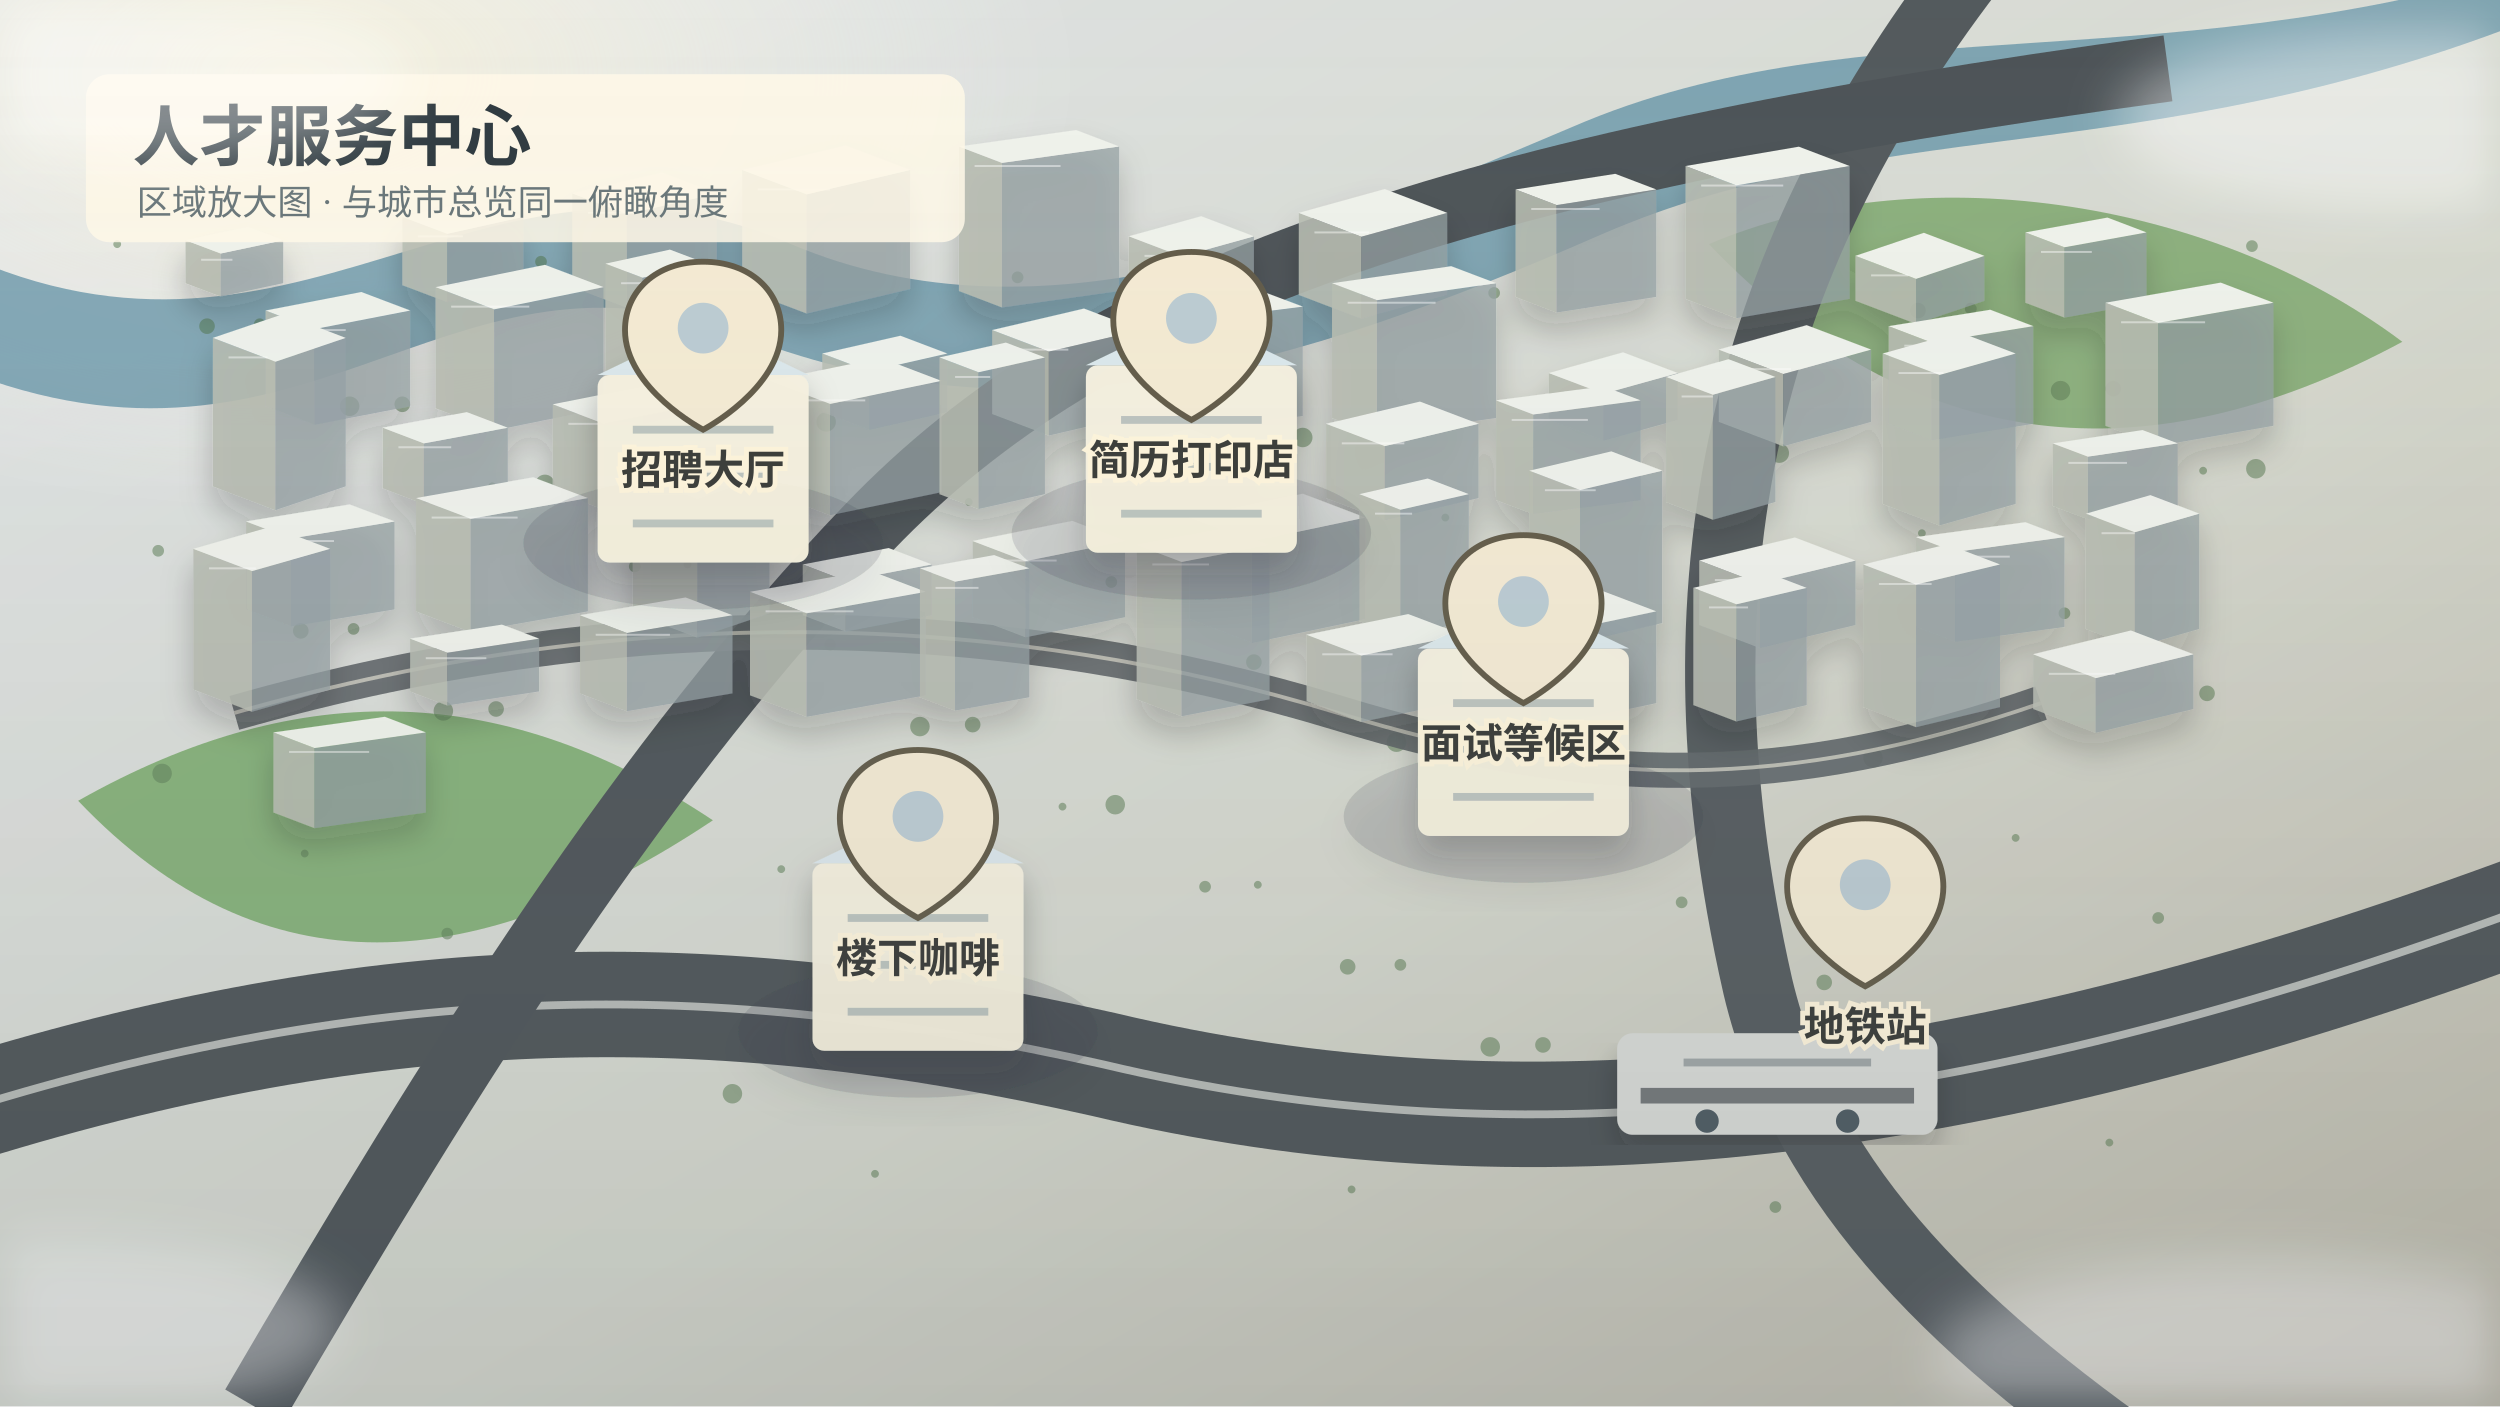
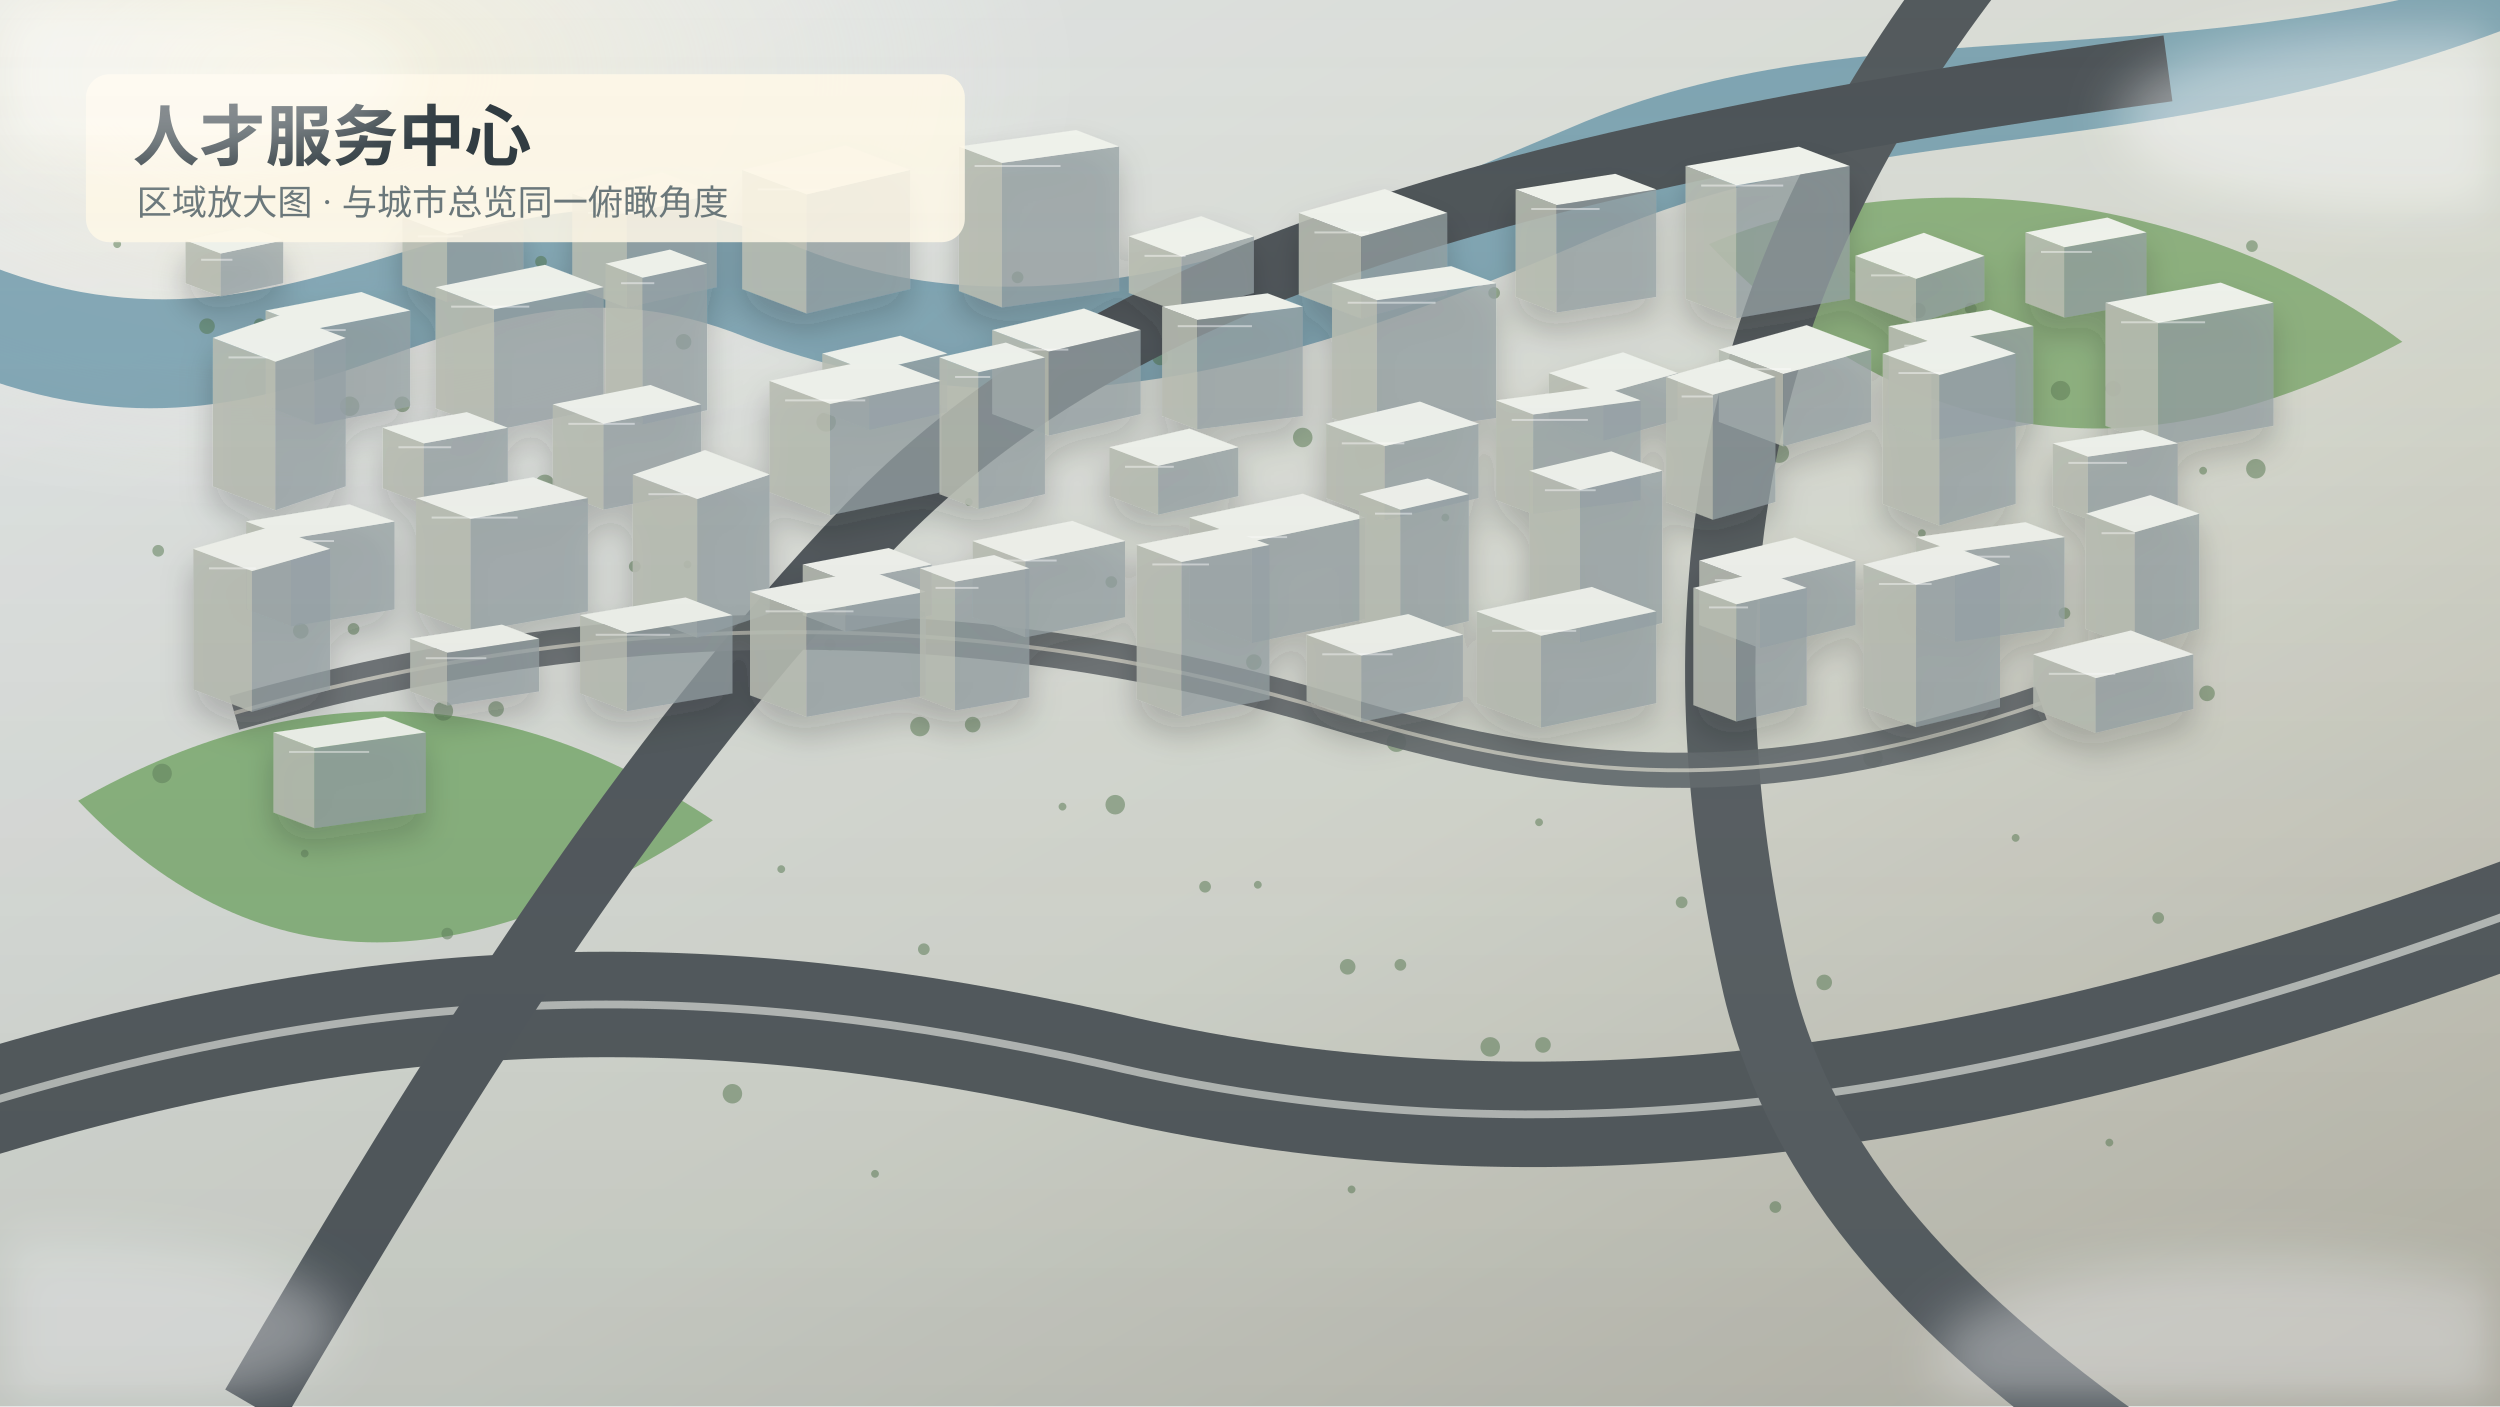
<svg xmlns="http://www.w3.org/2000/svg" width="1280" height="720" viewBox="0 0 1280 720">
  <defs>
    <linearGradient id="ground" x1="0" y1="0" x2="1" y2="1">
      <stop stop-color="#dfe3e5" />
      <stop offset=".58" stop-color="#d3d6cb" />
      <stop offset="1" stop-color="#b9b5a5" />
    </linearGradient>
    <filter id="softShadow">
      <feDropShadow dx="0" dy="10" stdDeviation="8" flood-color="#1a2327" flood-opacity=".28" />
    </filter>
    <filter id="blur">
      <feGaussianBlur stdDeviation="13" />
    </filter>
    <radialGradient id="sun" cx="12%" cy="5%" r="75%">
      <stop stop-color="#fff6d6" stop-opacity=".68" />
      <stop offset=".42" stop-color="#fff" stop-opacity="0" />
    </radialGradient>
    <linearGradient id="v" x1="0" y1="0" x2="0" y2="1">
      <stop stop-color="#ffffff" stop-opacity=".04" />
      <stop offset="1" stop-color="#6c7480" stop-opacity=".18" />
    </linearGradient>
  </defs>
  <rect width="1280" height="720" fill="url(#ground)" />
  <rect width="1280" height="720" fill="url(#sun)" />
  <path d="M-30 125 C150 215 245 55 405 125 C535 180 675 120 805 65 C955 0 1115 45 1320 -25 L1320 0 C1110 90 970 55 820 120 C660 190 525 230 375 170 C225 115 155 265 -30 185Z" fill="#5f8fa3" opacity=".78" />
  <g opacity=".88">
    <path d="M40 410 C155 345 260 350 365 420 C245 500 135 510 40 410Z" fill="#75a766" />
    <path d="M875 125 C980 80 1130 100 1230 175 C1100 245 980 235 875 125Z" fill="#7ca56b" />
    <circle cx="60" cy="125" r="2" fill="#436b3c" opacity=".55" />
    <circle cx="133" cy="166" r="3" fill="#436b3c" opacity=".55" />
    <circle cx="206" cy="207" r="4" fill="#436b3c" opacity=".55" />
    <circle cx="279" cy="248" r="5" fill="#436b3c" opacity=".55" />
    <circle cx="352" cy="289" r="2" fill="#436b3c" opacity=".55" />
    <circle cx="425" cy="330" r="3" fill="#436b3c" opacity=".55" />
    <circle cx="498" cy="371" r="4" fill="#436b3c" opacity=".55" />
    <circle cx="571" cy="412" r="5" fill="#436b3c" opacity=".55" />
    <circle cx="644" cy="453" r="2" fill="#436b3c" opacity=".55" />
    <circle cx="717" cy="494" r="3" fill="#436b3c" opacity=".55" />
    <circle cx="790" cy="535" r="4" fill="#436b3c" opacity=".55" />
    <circle cx="863" cy="576" r="5" fill="#436b3c" opacity=".55" />
    <circle cx="936" cy="617" r="2" fill="#436b3c" opacity=".55" />
    <circle cx="1009" cy="158" r="3" fill="#436b3c" opacity=".55" />
    <circle cx="1082" cy="199" r="4" fill="#436b3c" opacity=".55" />
    <circle cx="1155" cy="240" r="5" fill="#436b3c" opacity=".55" />
    <circle cx="108" cy="281" r="2" fill="#436b3c" opacity=".55" />
    <circle cx="181" cy="322" r="3" fill="#436b3c" opacity=".55" />
    <circle cx="254" cy="363" r="4" fill="#436b3c" opacity=".55" />
    <circle cx="327" cy="404" r="5" fill="#436b3c" opacity=".55" />
    <circle cx="400" cy="445" r="2" fill="#436b3c" opacity=".55" />
    <circle cx="473" cy="486" r="3" fill="#436b3c" opacity=".55" />
    <circle cx="546" cy="527" r="4" fill="#436b3c" opacity=".55" />
    <circle cx="619" cy="568" r="5" fill="#436b3c" opacity=".55" />
    <circle cx="692" cy="609" r="2" fill="#436b3c" opacity=".55" />
    <circle cx="765" cy="150" r="3" fill="#436b3c" opacity=".55" />
    <circle cx="838" cy="191" r="4" fill="#436b3c" opacity=".55" />
    <circle cx="911" cy="232" r="5" fill="#436b3c" opacity=".55" />
    <circle cx="984" cy="273" r="2" fill="#436b3c" opacity=".55" />
    <circle cx="1057" cy="314" r="3" fill="#436b3c" opacity=".55" />
    <circle cx="1130" cy="355" r="4" fill="#436b3c" opacity=".55" />
    <circle cx="83" cy="396" r="5" fill="#436b3c" opacity=".55" />
    <circle cx="156" cy="437" r="2" fill="#436b3c" opacity=".55" />
    <circle cx="229" cy="478" r="3" fill="#436b3c" opacity=".55" />
    <circle cx="302" cy="519" r="4" fill="#436b3c" opacity=".55" />
    <circle cx="375" cy="560" r="5" fill="#436b3c" opacity=".55" />
    <circle cx="448" cy="601" r="2" fill="#436b3c" opacity=".55" />
    <circle cx="521" cy="142" r="3" fill="#436b3c" opacity=".55" />
    <circle cx="594" cy="183" r="4" fill="#436b3c" opacity=".55" />
    <circle cx="667" cy="224" r="5" fill="#436b3c" opacity=".55" />
    <circle cx="740" cy="265" r="2" fill="#436b3c" opacity=".55" />
    <circle cx="813" cy="306" r="3" fill="#436b3c" opacity=".55" />
    <circle cx="886" cy="347" r="4" fill="#436b3c" opacity=".55" />
    <circle cx="959" cy="388" r="5" fill="#436b3c" opacity=".55" />
    <circle cx="1032" cy="429" r="2" fill="#436b3c" opacity=".55" />
    <circle cx="1105" cy="470" r="3" fill="#436b3c" opacity=".55" />
    <circle cx="1178" cy="511" r="4" fill="#436b3c" opacity=".55" />
    <circle cx="131" cy="552" r="5" fill="#436b3c" opacity=".55" />
    <circle cx="204" cy="593" r="2" fill="#436b3c" opacity=".55" />
    <circle cx="277" cy="134" r="3" fill="#436b3c" opacity=".55" />
    <circle cx="350" cy="175" r="4" fill="#436b3c" opacity=".55" />
    <circle cx="423" cy="216" r="5" fill="#436b3c" opacity=".55" />
    <circle cx="496" cy="257" r="2" fill="#436b3c" opacity=".55" />
    <circle cx="569" cy="298" r="3" fill="#436b3c" opacity=".55" />
    <circle cx="642" cy="339" r="4" fill="#436b3c" opacity=".55" />
    <circle cx="715" cy="380" r="5" fill="#436b3c" opacity=".55" />
    <circle cx="788" cy="421" r="2" fill="#436b3c" opacity=".55" />
    <circle cx="861" cy="462" r="3" fill="#436b3c" opacity=".55" />
    <circle cx="934" cy="503" r="4" fill="#436b3c" opacity=".55" />
    <circle cx="1007" cy="544" r="5" fill="#436b3c" opacity=".55" />
    <circle cx="1080" cy="585" r="2" fill="#436b3c" opacity=".55" />
    <circle cx="1153" cy="126" r="3" fill="#436b3c" opacity=".55" />
    <circle cx="106" cy="167" r="4" fill="#436b3c" opacity=".55" />
    <circle cx="179" cy="208" r="5" fill="#436b3c" opacity=".55" />
    <circle cx="252" cy="249" r="2" fill="#436b3c" opacity=".55" />
    <circle cx="325" cy="290" r="3" fill="#436b3c" opacity=".55" />
    <circle cx="398" cy="331" r="4" fill="#436b3c" opacity=".55" />
    <circle cx="471" cy="372" r="5" fill="#436b3c" opacity=".55" />
    <circle cx="544" cy="413" r="2" fill="#436b3c" opacity=".55" />
    <circle cx="617" cy="454" r="3" fill="#436b3c" opacity=".55" />
    <circle cx="690" cy="495" r="4" fill="#436b3c" opacity=".55" />
    <circle cx="763" cy="536" r="5" fill="#436b3c" opacity=".55" />
    <circle cx="836" cy="577" r="2" fill="#436b3c" opacity=".55" />
    <circle cx="909" cy="618" r="3" fill="#436b3c" opacity=".55" />
    <circle cx="982" cy="159" r="4" fill="#436b3c" opacity=".55" />
    <circle cx="1055" cy="200" r="5" fill="#436b3c" opacity=".55" />
    <circle cx="1128" cy="241" r="2" fill="#436b3c" opacity=".55" />
    <circle cx="81" cy="282" r="3" fill="#436b3c" opacity=".55" />
    <circle cx="154" cy="323" r="4" fill="#436b3c" opacity=".55" />
    <circle cx="227" cy="364" r="5" fill="#436b3c" opacity=".55" />
  </g>
  <g class="roads">
    <path d="M-40 575 C190 500 365 500 565 545 C775 595 1005 575 1320 455" stroke="#464d50" stroke-width="54" fill="none" />
    <path d="M-40 575 C190 500 365 500 565 545 C775 595 1005 575 1320 455" stroke="#eef0e8" stroke-width="4" fill="none" opacity=".65" />
    <path d="M1020 -30 C900 120 850 285 900 505 C925 610 1005 685 1115 760" stroke="#4c5356" stroke-width="36" fill="none" />
    <path d="M130 720 C235 540 330 390 445 270 C560 150 740 85 1110 35" stroke="#454c50" stroke-width="34" fill="none" />
    <path d="M120 365 C330 305 520 315 685 365 C815 405 915 405 1045 360" stroke="#595f62" stroke-width="18" fill="none" opacity=".92" />
    <path d="M120 365 C330 305 520 315 685 365 C815 405 915 405 1045 360" stroke="#f5f1df" stroke-width="2" fill="none" opacity=".6" />
  </g>
  <g filter="url(#softShadow)">
    <g class="b">
      <polygon points="95,123 113,129.8 113,151.8 95,145" fill="#b4b9ad" opacity=".88" />
      <polygon points="113,129.8 145,123 145,145 113,151.8" fill="#8f9ba0" opacity=".72" />
      <polygon points="95,123 127,116.2 145,123 113,129.8" fill="#eef1ea" />
      <path d="M103 133h16" stroke="#fff" stroke-opacity=".45" />
    </g>
    <g class="b">
      <polygon points="206,111 229,119.7 229,154.7 206,146" fill="#b4b9ad" opacity=".88" />
      <polygon points="229,119.7 268,111 268,146 229,154.7" fill="#8f9ba0" opacity=".72" />
      <polygon points="206,111 245,102.3 268,111 229,119.7" fill="#eef1ea" />
      <path d="M214 121h23" stroke="#fff" stroke-opacity=".45" />
    </g>
    <g class="b">
      <polygon points="293,99 321,109.6 321,157.6 293,147" fill="#b4b9ad" opacity=".88" />
      <polygon points="321,109.6 367,99 367,147 321,157.6" fill="#8f9ba0" opacity=".72" />
      <polygon points="293,99 339,88.4 367,99 321,109.6" fill="#eef1ea" />
      <path d="M301 109h30" stroke="#fff" stroke-opacity=".45" />
    </g>
    <g class="b">
      <polygon points="380,87 413,99.5 413,160.5 380,148" fill="#b4b9ad" opacity=".88" />
      <polygon points="413,99.5 466,87 466,148 413,160.5" fill="#8f9ba0" opacity=".72" />
      <polygon points="380,87 433,74.5 466,87 413,99.5" fill="#eef1ea" />
      <path d="M388 97h37" stroke="#fff" stroke-opacity=".45" />
    </g>
    <g class="b">
      <polygon points="491,75 513,83.4 513,157.4 491,149" fill="#b4b9ad" opacity=".88" />
      <polygon points="513,83.4 573,75 573,149 513,157.4" fill="#8f9ba0" opacity=".72" />
      <polygon points="491,75 551,66.6 573,75 513,83.4" fill="#eef1ea" />
      <path d="M499 85h44" stroke="#fff" stroke-opacity=".45" />
    </g>
    <g class="b">
      <polygon points="578,121 605,131.3 605,160.3 578,150" fill="#b4b9ad" opacity=".88" />
      <polygon points="605,131.3 642,121 642,150 605,160.3" fill="#8f9ba0" opacity=".72" />
      <polygon points="578,121 615,110.7 642,121 605,131.3" fill="#eef1ea" />
      <path d="M586 131h21" stroke="#fff" stroke-opacity=".45" />
    </g>
    <g class="b">
      <polygon points="665,109 697,121.2 697,163.2 665,151" fill="#b4b9ad" opacity=".88" />
      <polygon points="697,121.2 741,109 741,151 697,163.2" fill="#8f9ba0" opacity=".72" />
      <polygon points="665,109 709,96.8 741,109 697,121.2" fill="#eef1ea" />
      <path d="M673 119h28" stroke="#fff" stroke-opacity=".45" />
    </g>
    <g class="b">
      <polygon points="776,97 797,105 797,160 776,152" fill="#b4b9ad" opacity=".88" />
      <polygon points="797,105 848,97 848,152 797,160" fill="#8f9ba0" opacity=".72" />
      <polygon points="776,97 827,89 848,97 797,105" fill="#eef1ea" />
      <path d="M784 107h35" stroke="#fff" stroke-opacity=".45" />
    </g>
    <g class="b">
      <polygon points="863,85 889,94.9 889,162.9 863,153" fill="#b4b9ad" opacity=".88" />
      <polygon points="889,94.9 947,85 947,153 889,162.9" fill="#8f9ba0" opacity=".72" />
      <polygon points="863,85 921,75.1 947,85 889,94.9" fill="#eef1ea" />
      <path d="M871 95h42" stroke="#fff" stroke-opacity=".45" />
    </g>
    <g class="b">
      <polygon points="950,131 981,142.8 981,165.8 950,154" fill="#b4b9ad" opacity=".88" />
      <polygon points="981,142.8 1016,131 1016,154 981,165.8" fill="#8f9ba0" opacity=".72" />
      <polygon points="950,131 985,119.2 1016,131 981,142.8" fill="#eef1ea" />
      <path d="M958 141h19" stroke="#fff" stroke-opacity=".45" />
    </g>
    <g class="b">
      <polygon points="1037,119 1057,126.6 1057,162.6 1037,155" fill="#b4b9ad" opacity=".88" />
      <polygon points="1057,126.6 1099,119 1099,155 1057,162.6" fill="#8f9ba0" opacity=".72" />
      <polygon points="1037,119 1079,111.4 1099,119 1057,126.6" fill="#eef1ea" />
      <path d="M1045 129h26" stroke="#fff" stroke-opacity=".45" />
    </g>
    <g class="b">
      <polygon points="136,159 161,168.5 161,217.5 136,208" fill="#b4b9ad" opacity=".88" />
      <polygon points="161,168.5 210,159 210,208 161,217.5" fill="#8f9ba0" opacity=".72" />
      <polygon points="136,159 185,149.5 210,159 161,168.5" fill="#eef1ea" />
      <path d="M144 169h33" stroke="#fff" stroke-opacity=".45" />
    </g>
    <g class="b">
      <polygon points="223,147 253,158.4 253,220.4 223,209" fill="#b4b9ad" opacity=".88" />
      <polygon points="253,158.4 309,147 309,209 253,220.4" fill="#8f9ba0" opacity=".72" />
      <polygon points="223,147 279,135.6 309,147 253,158.4" fill="#eef1ea" />
      <path d="M231 157h40" stroke="#fff" stroke-opacity=".45" />
    </g>
    <g class="b">
      <polygon points="310,135 329,142.2 329,217.2 310,210" fill="#b4b9ad" opacity=".88" />
      <polygon points="329,142.2 362,135 362,210 329,217.2" fill="#8f9ba0" opacity=".72" />
      <polygon points="310,135 343,127.8 362,135 329,142.2" fill="#eef1ea" />
      <path d="M318 145h17" stroke="#fff" stroke-opacity=".45" />
    </g>
    <g class="b">
      <polygon points="421,181 445,190.1 445,220.1 421,211" fill="#b4b9ad" opacity=".88" />
      <polygon points="445,190.1 485,181 485,211 445,220.1" fill="#8f9ba0" opacity=".72" />
      <polygon points="421,181 461,171.9 485,181 445,190.1" fill="#eef1ea" />
      <path d="M429 191h24" stroke="#fff" stroke-opacity=".45" />
    </g>
    <g class="b">
      <polygon points="508,169 537,180 537,223 508,212" fill="#b4b9ad" opacity=".88" />
      <polygon points="537,180 584,169 584,212 537,223" fill="#8f9ba0" opacity=".72" />
      <polygon points="508,169 555,158 584,169 537,180" fill="#eef1ea" />
      <path d="M516 179h31" stroke="#fff" stroke-opacity=".45" />
    </g>
    <g class="b">
      <polygon points="595,157 613,163.8 613,219.8 595,213" fill="#b4b9ad" opacity=".88" />
      <polygon points="613,163.8 667,157 667,213 613,219.8" fill="#8f9ba0" opacity=".72" />
      <polygon points="595,157 649,150.2 667,157 613,163.8" fill="#eef1ea" />
      <path d="M603 167h38" stroke="#fff" stroke-opacity=".45" />
    </g>
    <g class="b">
      <polygon points="682,145 705,153.7 705,222.7 682,214" fill="#b4b9ad" opacity=".88" />
      <polygon points="705,153.7 766,145 766,214 705,222.7" fill="#8f9ba0" opacity=".72" />
      <polygon points="682,145 743,136.3 766,145 705,153.7" fill="#eef1ea" />
      <path d="M690 155h45" stroke="#fff" stroke-opacity=".45" />
    </g>
    <g class="b">
      <polygon points="793,191 821,201.6 821,225.6 793,215" fill="#b4b9ad" opacity=".88" />
      <polygon points="821,201.6 859,191 859,215 821,225.6" fill="#8f9ba0" opacity=".72" />
      <polygon points="793,191 831,180.4 859,191 821,201.6" fill="#eef1ea" />
      <path d="M801 201h22" stroke="#fff" stroke-opacity=".45" />
    </g>
    <g class="b">
      <polygon points="880,179 913,191.5 913,228.5 880,216" fill="#b4b9ad" opacity=".88" />
      <polygon points="913,191.5 958,179 958,216 913,228.5" fill="#8f9ba0" opacity=".72" />
      <polygon points="880,179 925,166.5 958,179 913,191.5" fill="#eef1ea" />
      <path d="M888 189h29" stroke="#fff" stroke-opacity=".45" />
    </g>
    <g class="b">
      <polygon points="967,167 989,175.4 989,225.4 967,217" fill="#b4b9ad" opacity=".88" />
      <polygon points="989,175.4 1041,167 1041,217 989,225.4" fill="#8f9ba0" opacity=".72" />
      <polygon points="967,167 1019,158.6 1041,167 989,175.4" fill="#eef1ea" />
      <path d="M975 177h36" stroke="#fff" stroke-opacity=".45" />
    </g>
    <g class="b">
      <polygon points="1078,155 1105,165.3 1105,228.3 1078,218" fill="#b4b9ad" opacity=".88" />
      <polygon points="1105,165.3 1164,155 1164,218 1105,228.3" fill="#8f9ba0" opacity=".72" />
      <polygon points="1078,155 1137,144.7 1164,155 1105,165.3" fill="#eef1ea" />
      <path d="M1086 165h43" stroke="#fff" stroke-opacity=".45" />
    </g>
    <g class="b">
      <polygon points="109,173 141,185.2 141,261.2 109,249" fill="#b4b9ad" opacity=".88" />
      <polygon points="141,185.2 177,173 177,249 141,261.2" fill="#8f9ba0" opacity=".72" />
      <polygon points="109,173 145,160.8 177,173 141,185.2" fill="#eef1ea" />
      <path d="M117 183h20" stroke="#fff" stroke-opacity=".45" />
    </g>
    <g class="b">
      <polygon points="196,219 217,227 217,258 196,250" fill="#b4b9ad" opacity=".88" />
      <polygon points="217,227 260,219 260,250 217,258" fill="#8f9ba0" opacity=".72" />
      <polygon points="196,219 239,211 260,219 217,227" fill="#eef1ea" />
      <path d="M204 229h27" stroke="#fff" stroke-opacity=".45" />
    </g>
    <g class="b">
      <polygon points="283,207 309,216.9 309,260.9 283,251" fill="#b4b9ad" opacity=".88" />
      <polygon points="309,216.9 359,207 359,251 309,260.9" fill="#8f9ba0" opacity=".72" />
      <polygon points="283,207 333,197.1 359,207 309,216.9" fill="#eef1ea" />
      <path d="M291 217h34" stroke="#fff" stroke-opacity=".45" />
    </g>
    <g class="b">
      <polygon points="394,195 425,206.8 425,263.8 394,252" fill="#b4b9ad" opacity=".88" />
      <polygon points="425,206.8 482,195 482,252 425,263.8" fill="#8f9ba0" opacity=".72" />
      <polygon points="394,195 451,183.2 482,195 425,206.8" fill="#eef1ea" />
      <path d="M402 205h41" stroke="#fff" stroke-opacity=".45" />
    </g>
    <g class="b">
      <polygon points="481,183 501,190.6 501,260.6 481,253" fill="#b4b9ad" opacity=".88" />
      <polygon points="501,190.6 535,183 535,253 501,260.6" fill="#8f9ba0" opacity=".72" />
      <polygon points="481,183 515,175.4 535,183 501,190.6" fill="#eef1ea" />
      <path d="M489 193h18" stroke="#fff" stroke-opacity=".45" />
    </g>
    <g class="b">
      <polygon points="568,229 593,238.5 593,263.5 568,254" fill="#b4b9ad" opacity=".88" />
      <polygon points="593,238.5 634,229 634,254 593,263.5" fill="#8f9ba0" opacity=".72" />
      <polygon points="568,229 609,219.5 634,229 593,238.5" fill="#eef1ea" />
      <path d="M576 239h25" stroke="#fff" stroke-opacity=".45" />
    </g>
    <g class="b">
      <polygon points="679,217 709,228.4 709,266.4 679,255" fill="#b4b9ad" opacity=".88" />
      <polygon points="709,228.4 757,217 757,255 709,266.4" fill="#8f9ba0" opacity=".72" />
      <polygon points="679,217 727,205.6 757,217 709,228.4" fill="#eef1ea" />
      <path d="M687 227h32" stroke="#fff" stroke-opacity=".45" />
    </g>
    <g class="b">
      <polygon points="766,205 785,212.2 785,263.2 766,256" fill="#b4b9ad" opacity=".88" />
      <polygon points="785,212.2 840,205 840,256 785,263.2" fill="#8f9ba0" opacity=".72" />
      <polygon points="766,205 821,197.8 840,205 785,212.2" fill="#eef1ea" />
      <path d="M774 215h39" stroke="#fff" stroke-opacity=".45" />
    </g>
    <g class="b">
      <polygon points="853,193 877,202.1 877,266.1 853,257" fill="#b4b9ad" opacity=".88" />
      <polygon points="877,202.1 909,193 909,257 877,266.1" fill="#8f9ba0" opacity=".72" />
      <polygon points="853,193 885,183.9 909,193 877,202.1" fill="#eef1ea" />
      <path d="M861 203h16" stroke="#fff" stroke-opacity=".45" />
    </g>
    <g class="b">
      <polygon points="964,181 993,192 993,269 964,258" fill="#b4b9ad" opacity=".88" />
      <polygon points="993,192 1032,181 1032,258 993,269" fill="#8f9ba0" opacity=".72" />
      <polygon points="964,181 1003,170 1032,181 993,192" fill="#eef1ea" />
      <path d="M972 191h23" stroke="#fff" stroke-opacity=".45" />
    </g>
    <g class="b">
      <polygon points="1051,227 1069,233.8 1069,265.8 1051,259" fill="#b4b9ad" opacity=".88" />
      <polygon points="1069,233.8 1115,227 1115,259 1069,265.8" fill="#8f9ba0" opacity=".72" />
      <polygon points="1051,227 1097,220.2 1115,227 1069,233.8" fill="#eef1ea" />
      <path d="M1059 237h30" stroke="#fff" stroke-opacity=".45" />
    </g>
    <g class="b">
      <polygon points="126,267 149,275.7 149,320.7 126,312" fill="#b4b9ad" opacity=".88" />
      <polygon points="149,275.7 202,267 202,312 149,320.7" fill="#8f9ba0" opacity=".72" />
      <polygon points="126,267 179,258.3 202,267 149,275.7" fill="#eef1ea" />
      <path d="M134 277h37" stroke="#fff" stroke-opacity=".45" />
    </g>
    <g class="b">
      <polygon points="213,255 241,265.6 241,323.6 213,313" fill="#b4b9ad" opacity=".88" />
      <polygon points="241,265.6 301,255 301,313 241,323.6" fill="#8f9ba0" opacity=".72" />
      <polygon points="213,255 273,244.4 301,255 241,265.6" fill="#eef1ea" />
      <path d="M221 265h44" stroke="#fff" stroke-opacity=".45" />
    </g>
    <g class="b">
      <polygon points="324,243 357,255.5 357,326.5 324,314" fill="#b4b9ad" opacity=".88" />
      <polygon points="357,255.5 394,243 394,314 357,326.5" fill="#8f9ba0" opacity=".72" />
      <polygon points="324,243 361,230.5 394,243 357,255.5" fill="#eef1ea" />
      <path d="M332 253h21" stroke="#fff" stroke-opacity=".45" />
    </g>
    <g class="b">
      <polygon points="411,289 433,297.4 433,323.4 411,315" fill="#b4b9ad" opacity=".88" />
      <polygon points="433,297.4 477,289 477,315 433,323.4" fill="#8f9ba0" opacity=".72" />
      <polygon points="411,289 455,280.6 477,289 433,297.4" fill="#eef1ea" />
      <path d="M419 299h28" stroke="#fff" stroke-opacity=".45" />
    </g>
    <g class="b">
      <polygon points="498,277 525,287.3 525,326.3 498,316" fill="#b4b9ad" opacity=".88" />
      <polygon points="525,287.3 576,277 576,316 525,326.3" fill="#8f9ba0" opacity=".72" />
      <polygon points="498,277 549,266.7 576,277 525,287.3" fill="#eef1ea" />
      <path d="M506 287h35" stroke="#fff" stroke-opacity=".45" />
    </g>
    <g class="b">
      <polygon points="609,265 641,277.2 641,329.2 609,317" fill="#b4b9ad" opacity=".88" />
      <polygon points="641,277.2 699,265 699,317 641,329.2" fill="#8f9ba0" opacity=".72" />
      <polygon points="609,265 667,252.8 699,265 641,277.2" fill="#eef1ea" />
      <path d="M617 275h42" stroke="#fff" stroke-opacity=".45" />
    </g>
    <g class="b">
      <polygon points="696,253 717,261 717,326 696,318" fill="#b4b9ad" opacity=".88" />
      <polygon points="717,261 752,253 752,318 717,326" fill="#8f9ba0" opacity=".72" />
      <polygon points="696,253 731,245 752,253 717,261" fill="#eef1ea" />
      <path d="M704 263h19" stroke="#fff" stroke-opacity=".45" />
    </g>
    <g class="b">
      <polygon points="783,241 809,250.9 809,328.9 783,319" fill="#b4b9ad" opacity=".88" />
      <polygon points="809,250.9 851,241 851,319 809,328.9" fill="#8f9ba0" opacity=".72" />
      <polygon points="783,241 825,231.1 851,241 809,250.9" fill="#eef1ea" />
      <path d="M791 251h26" stroke="#fff" stroke-opacity=".45" />
    </g>
    <g class="b">
      <polygon points="870,287 901,298.8 901,331.8 870,320" fill="#b4b9ad" opacity=".88" />
      <polygon points="901,298.8 950,287 950,320 901,331.8" fill="#8f9ba0" opacity=".72" />
      <polygon points="870,287 919,275.2 950,287 901,298.8" fill="#eef1ea" />
      <path d="M878 297h33" stroke="#fff" stroke-opacity=".45" />
    </g>
    <g class="b">
      <polygon points="981,275 1001,282.6 1001,328.6 981,321" fill="#b4b9ad" opacity=".88" />
      <polygon points="1001,282.6 1057,275 1057,321 1001,328.6" fill="#8f9ba0" opacity=".72" />
      <polygon points="981,275 1037,267.4 1057,275 1001,282.6" fill="#eef1ea" />
      <path d="M989 285h40" stroke="#fff" stroke-opacity=".45" />
    </g>
    <g class="b">
      <polygon points="1068,263 1093,272.5 1093,331.5 1068,322" fill="#b4b9ad" opacity=".88" />
      <polygon points="1093,272.5 1126,263 1126,322 1093,331.5" fill="#8f9ba0" opacity=".72" />
      <polygon points="1068,263 1101,253.5 1126,263 1093,272.5" fill="#eef1ea" />
      <path d="M1076 273h17" stroke="#fff" stroke-opacity=".45" />
    </g>
    <g class="b">
      <polygon points="99,281 129,292.4 129,364.4 99,353" fill="#b4b9ad" opacity=".88" />
      <polygon points="129,292.4 169,281 169,353 129,364.4" fill="#8f9ba0" opacity=".72" />
      <polygon points="99,281 139,269.6 169,281 129,292.4" fill="#eef1ea" />
      <path d="M107 291h24" stroke="#fff" stroke-opacity=".45" />
    </g>
    <g class="b">
      <polygon points="210,327 229,334.2 229,361.2 210,354" fill="#b4b9ad" opacity=".88" />
      <polygon points="229,334.2 276,327 276,354 229,361.2" fill="#8f9ba0" opacity=".72" />
      <polygon points="210,327 257,319.8 276,327 229,334.2" fill="#eef1ea" />
      <path d="M218 337h31" stroke="#fff" stroke-opacity=".45" />
    </g>
    <g class="b">
      <polygon points="297,315 321,324.1 321,364.1 297,355" fill="#b4b9ad" opacity=".88" />
      <polygon points="321,324.1 375,315 375,355 321,364.1" fill="#8f9ba0" opacity=".72" />
      <polygon points="297,315 351,305.9 375,315 321,324.1" fill="#eef1ea" />
      <path d="M305 325h38" stroke="#fff" stroke-opacity=".45" />
    </g>
    <g class="b">
      <polygon points="384,303 413,314 413,367 384,356" fill="#b4b9ad" opacity=".88" />
      <polygon points="413,314 474,303 474,356 413,367" fill="#8f9ba0" opacity=".72" />
      <polygon points="384,303 445,292 474,303 413,314" fill="#eef1ea" />
      <path d="M392 313h45" stroke="#fff" stroke-opacity=".45" />
    </g>
    <g class="b">
      <polygon points="471,291 489,297.8 489,363.8 471,357" fill="#b4b9ad" opacity=".88" />
      <polygon points="489,297.8 527,291 527,357 489,363.8" fill="#8f9ba0" opacity=".72" />
      <polygon points="471,291 509,284.2 527,291 489,297.8" fill="#eef1ea" />
      <path d="M479 301h22" stroke="#fff" stroke-opacity=".45" />
    </g>
    <g class="b">
      <polygon points="582,279 605,287.7 605,366.7 582,358" fill="#b4b9ad" opacity=".88" />
      <polygon points="605,287.7 650,279 650,358 605,366.7" fill="#8f9ba0" opacity=".72" />
      <polygon points="582,279 627,270.3 650,279 605,287.7" fill="#eef1ea" />
      <path d="M590 289h29" stroke="#fff" stroke-opacity=".45" />
    </g>
    <g class="b">
      <polygon points="669,325 697,335.6 697,369.6 669,359" fill="#b4b9ad" opacity=".88" />
      <polygon points="697,335.6 749,325 749,359 697,369.6" fill="#8f9ba0" opacity=".72" />
      <polygon points="669,325 721,314.4 749,325 697,335.6" fill="#eef1ea" />
      <path d="M677 335h36" stroke="#fff" stroke-opacity=".45" />
    </g>
    <g class="b">
      <polygon points="756,313 789,325.5 789,372.5 756,360" fill="#b4b9ad" opacity=".88" />
      <polygon points="789,325.5 848,313 848,360 789,372.5" fill="#8f9ba0" opacity=".72" />
      <polygon points="756,313 815,300.5 848,313 789,325.5" fill="#eef1ea" />
      <path d="M764 323h43" stroke="#fff" stroke-opacity=".45" />
    </g>
    <g class="b">
      <polygon points="867,301 889,309.4 889,369.4 867,361" fill="#b4b9ad" opacity=".88" />
      <polygon points="889,309.4 925,301 925,361 889,369.4" fill="#8f9ba0" opacity=".72" />
      <polygon points="867,301 903,292.6 925,301 889,309.4" fill="#eef1ea" />
      <path d="M875 311h20" stroke="#fff" stroke-opacity=".45" />
    </g>
    <g class="b">
      <polygon points="954,289 981,299.3 981,372.3 954,362" fill="#b4b9ad" opacity=".88" />
      <polygon points="981,299.3 1024,289 1024,362 981,372.3" fill="#8f9ba0" opacity=".72" />
      <polygon points="954,289 997,278.7 1024,289 981,299.3" fill="#eef1ea" />
      <path d="M962 299h27" stroke="#fff" stroke-opacity=".45" />
    </g>
    <g class="b">
      <polygon points="1041,335 1073,347.2 1073,375.2 1041,363" fill="#b4b9ad" opacity=".88" />
      <polygon points="1073,347.2 1123,335 1123,363 1073,375.2" fill="#8f9ba0" opacity=".72" />
      <polygon points="1041,335 1091,322.8 1123,335 1073,347.2" fill="#eef1ea" />
      <path d="M1049 345h34" stroke="#fff" stroke-opacity=".45" />
    </g>
    <g class="b">
      <polygon points="140,375 161,383 161,424 140,416" fill="#b4b9ad" opacity=".88" />
      <polygon points="161,383 218,375 218,416 161,424" fill="#8f9ba0" opacity=".72" />
      <polygon points="140,375 197,367 218,375 161,383" fill="#eef1ea" />
      <path d="M148 385h41" stroke="#fff" stroke-opacity=".45" />
    </g>
  </g>
-   <g transform="translate(360 250)" filter="url(#softShadow)">
-     <ellipse cx="0" cy="28" rx="92" ry="34" fill="#263238" opacity=".16" />
-     <rect x="-54" y="-58" width="108" height="96" rx="6" fill="#f6f1de" opacity=".98" />
-     <path d="M-54 -58 L0 -84 L54 -58 Z" fill="#d9e6ea" />
-     <path d="M-36 -30 H36 M-36 -6 H36 M-36 18 H36" stroke="#8a9aa0" stroke-width="4" opacity=".55" />
-   </g>
-   <g transform="translate(360 156)" class="marker">
-     <path d="M0 -22 C24 -22 40 -7 40 13 C40 43 0 64 0 64 C0 64 -40 43 -40 13 C-40 -7 -24 -22 0 -22Z" fill="#f4ead1" stroke="#5a533f" stroke-width="3" />
-     <circle cx="0" cy="12" r="13" fill="#b8c9d0" />
-     <text x="0" y="92" text-anchor="middle" font-size="21" font-weight="800" fill="#2f312d" paint-order="stroke" stroke="#fff5da" stroke-width="5">招聘大厅</text>
-   </g>
-   <g transform="translate(610 245)" filter="url(#softShadow)">
-     <ellipse cx="0" cy="28" rx="92" ry="34" fill="#263238" opacity=".16" />
-     <rect x="-54" y="-58" width="108" height="96" rx="6" fill="#f6f1de" opacity=".98" />
-     <path d="M-54 -58 L0 -84 L54 -58 Z" fill="#d9e6ea" />
-     <path d="M-36 -30 H36 M-36 -6 H36 M-36 18 H36" stroke="#8a9aa0" stroke-width="4" opacity=".55" />
-   </g>
-   <g transform="translate(610 151)" class="marker">
-     <path d="M0 -22 C24 -22 40 -7 40 13 C40 43 0 64 0 64 C0 64 -40 43 -40 13 C-40 -7 -24 -22 0 -22Z" fill="#f4ead1" stroke="#5a533f" stroke-width="3" />
-     <circle cx="0" cy="12" r="13" fill="#b8c9d0" />
-     <text x="0" y="92" text-anchor="middle" font-size="21" font-weight="800" fill="#2f312d" paint-order="stroke" stroke="#fff5da" stroke-width="5">简历打印店</text>
-   </g>
-   <g transform="translate(780 390)" filter="url(#softShadow)">
-     <ellipse cx="0" cy="28" rx="92" ry="34" fill="#263238" opacity=".16" />
-     <rect x="-54" y="-58" width="108" height="96" rx="6" fill="#f6f1de" opacity=".98" />
-     <path d="M-54 -58 L0 -84 L54 -58 Z" fill="#d9e6ea" />
-     <path d="M-36 -30 H36 M-36 -6 H36 M-36 18 H36" stroke="#8a9aa0" stroke-width="4" opacity=".55" />
-   </g>
-   <g transform="translate(780 296)" class="marker">
-     <path d="M0 -22 C24 -22 40 -7 40 13 C40 43 0 64 0 64 C0 64 -40 43 -40 13 C-40 -7 -24 -22 0 -22Z" fill="#f4ead1" stroke="#5a533f" stroke-width="3" />
-     <circle cx="0" cy="12" r="13" fill="#b8c9d0" />
-     <text x="0" y="92" text-anchor="middle" font-size="21" font-weight="800" fill="#2f312d" paint-order="stroke" stroke="#fff5da" stroke-width="5">面试等候区</text>
-   </g>
-   <g transform="translate(470 500)" filter="url(#softShadow)">
-     <ellipse cx="0" cy="28" rx="92" ry="34" fill="#263238" opacity=".16" />
-     <rect x="-54" y="-58" width="108" height="96" rx="6" fill="#f6f1de" opacity=".98" />
-     <path d="M-54 -58 L0 -84 L54 -58 Z" fill="#d9e6ea" />
-     <path d="M-36 -30 H36 M-36 -6 H36 M-36 18 H36" stroke="#8a9aa0" stroke-width="4" opacity=".55" />
-   </g>
-   <g transform="translate(470 406)" class="marker">
-     <path d="M0 -22 C24 -22 40 -7 40 13 C40 43 0 64 0 64 C0 64 -40 43 -40 13 C-40 -7 -24 -22 0 -22Z" fill="#f4ead1" stroke="#5a533f" stroke-width="3" />
-     <circle cx="0" cy="12" r="13" fill="#b8c9d0" />
-     <text x="0" y="92" text-anchor="middle" font-size="21" font-weight="800" fill="#2f312d" paint-order="stroke" stroke="#fff5da" stroke-width="5">楼下咖啡</text>
-   </g>
-   <g transform="translate(910 555)" filter="url(#softShadow)">
-     <rect x="-82" y="-26" width="164" height="52" rx="8" fill="#d7d9d5" />
-     <path d="M-70 6 H70" stroke="#6c7172" stroke-width="8" />
-     <path d="M-48 -11 H48" stroke="#9aa1a2" stroke-width="4" />
-     <circle cx="-36" cy="19" r="6" fill="#44525a" />
-     <circle cx="36" cy="19" r="6" fill="#44525a" />
-   </g>
-   <g transform="translate(955 441)" class="marker">
-     <path d="M0 -22 C24 -22 40 -7 40 13 C40 43 0 64 0 64 C0 64 -40 43 -40 13 C-40 -7 -24 -22 0 -22Z" fill="#f4ead1" stroke="#5a533f" stroke-width="3" />
-     <circle cx="0" cy="12" r="13" fill="#b8c9d0" />
-     <text x="0" y="92" text-anchor="middle" font-size="21" font-weight="800" fill="#2f312d" paint-order="stroke" stroke="#fff5da" stroke-width="5">地铁站</text>
-   </g>
  <g>
    <rect x="44" y="38" width="450" height="86" rx="12" fill="#fff8e7" opacity=".86" />
    <text x="68" y="82" font-size="34" fill="#263238" font-weight="800">人才服务中心</text>
    <text x="70" y="110" font-size="18" fill="#627073">区域放大图 · 与城市总览同一俯瞰角度</text>
  </g>
  <g opacity=".42" filter="url(#blur)">
    <ellipse cx="80" cy="40" rx="130" ry="42" fill="#fff" />
    <ellipse cx="1230" cy="62" rx="145" ry="46" fill="#fff" />
    <ellipse cx="1160" cy="695" rx="170" ry="50" fill="#fff" />
    <ellipse cx="35" cy="680" rx="140" ry="44" fill="#fff" />
  </g>
  <rect width="1280" height="720" fill="url(#v)" />
</svg>
